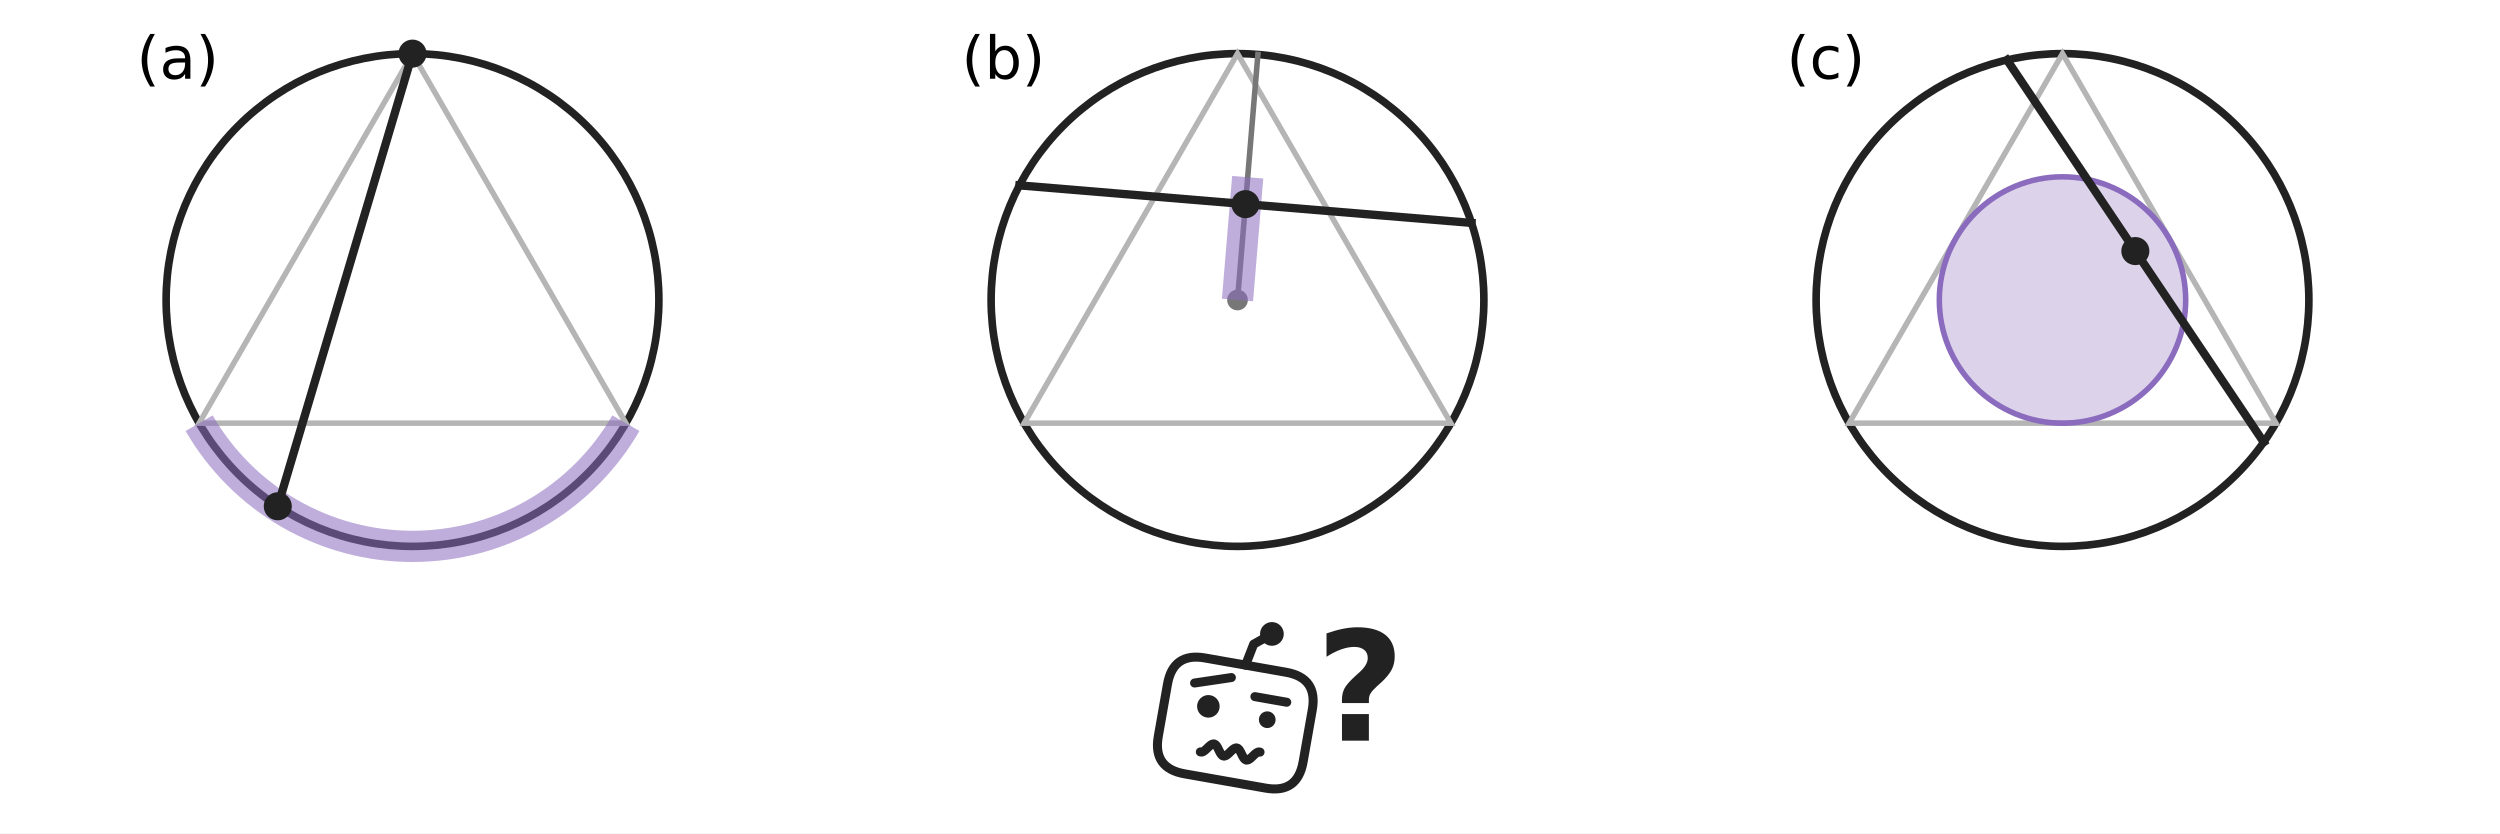
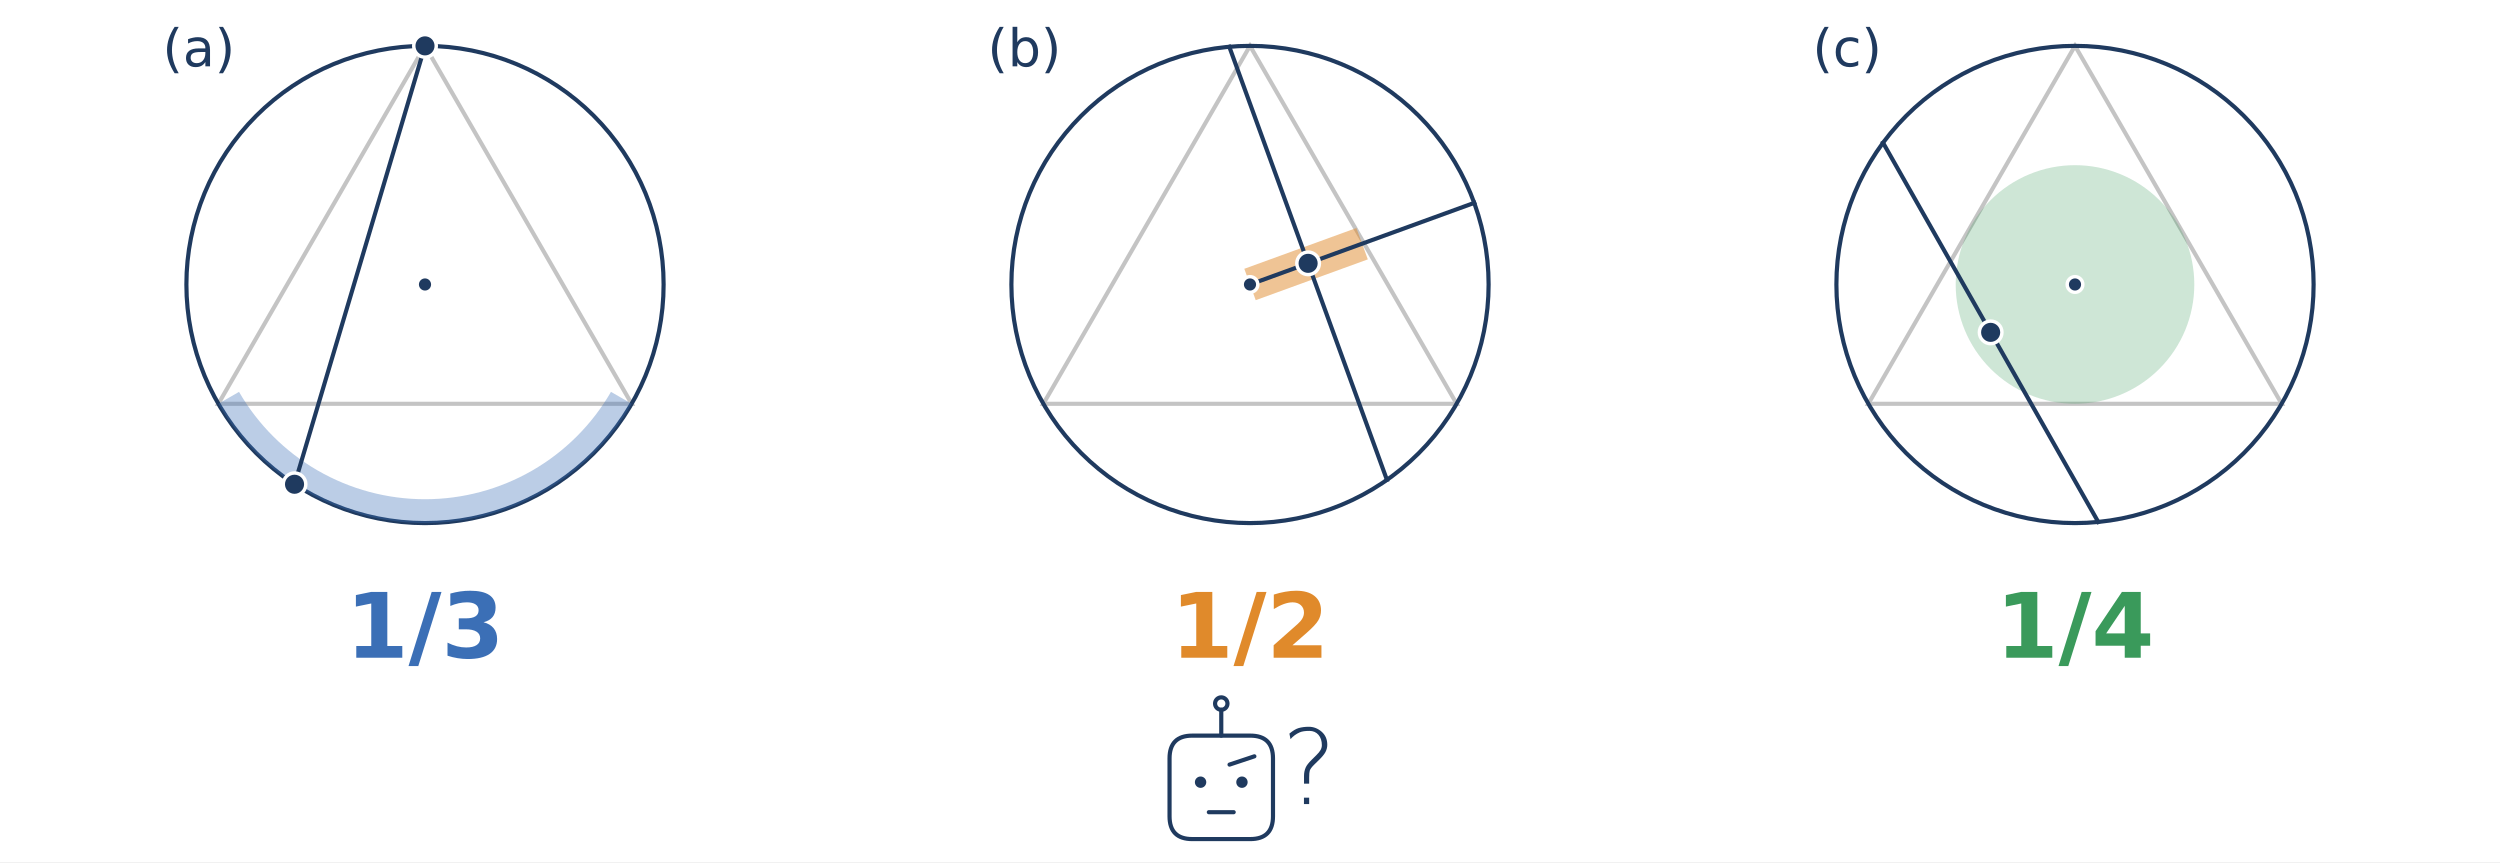
- <svg xmlns="http://www.w3.org/2000/svg" width="720pt" height="240pt" viewBox="0 0 720 240" version="1.1">
+ <svg xmlns="http://www.w3.org/2000/svg" xmlns:xlink="http://www.w3.org/1999/xlink" width="720pt" height="248.276pt" viewBox="0 0 720 248.276" version="1.1">
  <defs>
    <style type="text/css">*{stroke-linejoin: round; stroke-linecap: butt}</style>
  </defs>
  <g id="figure_1">
    <g id="patch_1">
-       <path d="M 0 240  L 720 240  L 720 0  L 0 0  z " style="fill: #ffffff" />
+       <path d="M 0 248.276  L 720 248.276  L 720 0  L 0 0  z " style="fill: #ffffff" />
    </g>
    <g id="axes_1">
      <g id="patch_2">
-         <path d="M 118.8 157.357  C 137.618 157.357 155.668 149.88 168.974 136.574  C 182.28 123.268 189.757 105.218 189.757 86.4  C 189.757 67.582 182.28 49.532 168.974 36.226  C 155.668 22.92 137.618 15.443 118.8 15.443  C 99.982 15.443 81.932 22.92 68.626 36.226  C 55.32 49.532 47.843 67.582 47.843 86.4  C 47.843 105.218 55.32 123.268 68.626 136.574  C 81.932 149.88 99.982 157.357 118.8 157.357  L 118.8 157.357  z " clip-path="url(#p060415fa86)" style="fill: none; stroke: #222222; stroke-width: 2.2; stroke-linejoin: miter" />
+         <path d="M 122.4 13.212  L 62.887 116.291  L 181.913 116.291  L 122.4 13.212  z " clip-path="url(#pffbc068a91)" style="fill: none; stroke: #c4c4c4; stroke-width: 1.2; stroke-linejoin: miter" />
      </g>
      <g id="patch_3">
-         <path d="M 118.8 15.443  L 57.35 121.878  L 180.25 121.878  L 118.8 15.443  z " clip-path="url(#p060415fa86)" style="fill: none; stroke: #b5b5b5; stroke-width: 1.6; stroke-linejoin: miter" />
+         <path d="M 122.4 150.65  C 140.625 150.65 158.105 143.41 170.992 130.523  C 183.879 117.636 191.119 100.156 191.119 81.931  C 191.119 63.706 183.879 46.226 170.992 33.339  C 158.105 20.453 140.625 13.212 122.4 13.212  C 104.175 13.212 86.695 20.453 73.808 33.339  C 60.921 46.226 53.681 63.706 53.681 81.931  C 53.681 100.156 60.921 117.636 73.808 130.523  C 86.695 143.41 104.175 150.65 122.4 150.65  L 122.4 150.65  z " clip-path="url(#pffbc068a91)" style="fill: none; stroke: #1f3a5f; stroke-width: 1.2; stroke-linejoin: miter" />
      </g>
      <g id="patch_4">
-         <path d="M 57.35 121.878  C 63.577 132.664 72.536 141.623 83.322 147.85  C 94.108 154.077 106.345 157.357 118.8 157.357  C 131.255 157.357 143.492 154.077 154.278 147.85  C 165.064 141.623 174.023 132.664 180.25 121.878  " clip-path="url(#p060415fa86)" style="fill: none; opacity: 0.55; stroke: #8a6bbd; stroke-width: 9; stroke-linejoin: miter" />
+         <path d="M 62.887 116.291  C 68.918 126.737 77.595 135.413 88.04 141.444  C 98.486 147.475 110.338 150.65 122.4 150.65  C 134.462 150.65 146.314 147.475 156.76 141.444  C 167.205 135.413 175.882 126.737 181.913 116.291  L 175.961 112.855  C 170.533 122.256 162.725 130.065 153.324 135.492  C 143.922 140.92 133.256 143.778 122.4 143.778  C 111.544 143.778 100.878 140.92 91.476 135.492  C 82.075 130.065 74.267 122.256 68.839 112.855  z " clip-path="url(#pffbc068a91)" style="fill: #3b6fb6; opacity: 0.35" />
      </g>
      <g id="line2d_1">
-         <path d="M 118.8 15.443  L 80.001 145.809  " clip-path="url(#p060415fa86)" style="fill: none; stroke: #222222; stroke-width: 2.4; stroke-linecap: square" />
+         <path d="M 122.4 13.212  L 84.824 139.467  " clip-path="url(#pffbc068a91)" style="fill: none; stroke: #1f3a5f; stroke-width: 1.2; stroke-linecap: square" />
      </g>
      <g id="text_1">
-         <text style="font-size: 17px; font-family: 'DejaVu Sans', 'Bitstream Vera Sans', 'Computer Modern Sans Serif', 'Lucida Grande', 'Verdana', 'Geneva', 'Lucid', 'Arial', 'Helvetica', 'Avant Garde', sans-serif; text-anchor: start" x="39.329" y="22.683" transform="rotate(-0 39.3287 22.68297)">(a)</text>
+         <text style="font-size: 15px; font-family: 'DejaVu Sans', 'Bitstream Vera Sans', 'Computer Modern Sans Serif', 'Lucida Grande', 'Verdana', 'Geneva', 'Lucid', 'Arial', 'Helvetica', 'Avant Garde', sans-serif; text-anchor: start; fill: #1f3a5f" x="46.809" y="19.111" transform="rotate(-0 46.80887 19.11077)">(a)</text>
      </g>
-       <g id="patch_5">
-         <path d="M 118.8 18.991  C 119.741 18.991 120.643 18.617 121.309 17.952  C 121.974 17.287 122.348 16.384 122.348 15.443  C 122.348 14.503 121.974 13.6 121.309 12.935  C 120.643 12.269 119.741 11.896 118.8 11.896  C 117.859 11.896 116.957 12.269 116.291 12.935  C 115.626 13.6 115.252 14.503 115.252 15.443  C 115.252 16.384 115.626 17.287 116.291 17.952  C 116.957 18.617 117.859 18.991 118.8 18.991  z " clip-path="url(#p060415fa86)" style="fill: #222222; stroke: #222222; stroke-linejoin: miter" />
+       <g id="text_2">
+         <text style="font-weight: 700; font-size: 26px; font-family: 'DejaVu Sans', 'Bitstream Vera Sans', 'Computer Modern Sans Serif', 'Lucida Grande', 'Verdana', 'Geneva', 'Lucid', 'Arial', 'Helvetica', 'Avant Garde', sans-serif; text-anchor: middle; fill: #3b6fb6" x="122.4" y="189.426" transform="rotate(-0 122.4 189.4256)">1/3</text>
      </g>
-       <g id="patch_6">
-         <path d="M 80.001 149.357  C 80.942 149.357 81.844 148.983 82.509 148.318  C 83.175 147.652 83.548 146.75 83.548 145.809  C 83.548 144.868 83.175 143.966 82.509 143.3  C 81.844 142.635 80.942 142.261 80.001 142.261  C 79.06 142.261 78.157 142.635 77.492 143.3  C 76.827 143.966 76.453 144.868 76.453 145.809  C 76.453 146.75 76.827 147.652 77.492 148.318  C 78.157 148.983 79.06 149.357 80.001 149.357  z " clip-path="url(#p060415fa86)" style="fill: #222222; stroke: #222222; stroke-linejoin: miter" />
+       <g id="line2d_2">
+         <defs>
+           <path id="m0e922bd6ee" d="M 0 3.25  C 0.862 3.25 1.689 2.908 2.298 2.298  C 2.908 1.689 3.25 0.862 3.25 0  C 3.25 -0.862 2.908 -1.689 2.298 -2.298  C 1.689 -2.908 0.862 -3.25 0 -3.25  C -0.862 -3.25 -1.689 -2.908 -2.298 -2.298  C -2.908 -1.689 -3.25 -0.862 -3.25 0  C -3.25 0.862 -2.908 1.689 -2.298 2.298  C -1.689 2.908 -0.862 3.25 0 3.25  z " style="stroke: #ffffff" />
+         </defs>
+         <g clip-path="url(#pffbc068a91)">
+           <use xlink:href="#m0e922bd6ee" x="122.4" y="13.212" style="fill: #1f3a5f; stroke: #ffffff" />
+         </g>
+       </g>
+       <g id="line2d_3">
+         <g clip-path="url(#pffbc068a91)">
+           <use xlink:href="#m0e922bd6ee" x="84.824" y="139.467" style="fill: #1f3a5f; stroke: #ffffff" />
+         </g>
+       </g>
+       <g id="line2d_4">
+         <defs>
+           <path id="m5535f02b14" d="M 0 2.25  C 0.597 2.25 1.169 2.013 1.591 1.591  C 2.013 1.169 2.25 0.597 2.25 0  C 2.25 -0.597 2.013 -1.169 1.591 -1.591  C 1.169 -2.013 0.597 -2.25 0 -2.25  C -0.597 -2.25 -1.169 -2.013 -1.591 -1.591  C -2.013 -1.169 -2.25 -0.597 -2.25 0  C -2.25 0.597 -2.013 1.169 -1.591 1.591  C -1.169 2.013 -0.597 2.25 0 2.25  z " style="stroke: #ffffff" />
+         </defs>
+         <g clip-path="url(#pffbc068a91)">
+           <use xlink:href="#m5535f02b14" x="122.4" y="81.931" style="fill: #1f3a5f; stroke: #ffffff" />
+         </g>
      </g>
    </g>
    <g id="axes_2">
+       <g id="patch_5">
+         <path d="M 360 13.212  L 300.487 116.291  L 419.513 116.291  L 360 13.212  z " clip-path="url(#pbefd959354)" style="fill: none; stroke: #c4c4c4; stroke-width: 1.2; stroke-linejoin: miter" />
+       </g>
+       <g id="patch_6">
+         <path d="M 360 150.65  C 378.225 150.65 395.705 143.41 408.592 130.523  C 421.479 117.636 428.719 100.156 428.719 81.931  C 428.719 63.706 421.479 46.226 408.592 33.339  C 395.705 20.453 378.225 13.212 360 13.212  C 341.775 13.212 324.295 20.453 311.408 33.339  C 298.521 46.226 291.281 63.706 291.281 81.931  C 291.281 100.156 298.521 117.636 311.408 130.523  C 324.295 143.41 341.775 150.65 360 150.65  L 360 150.65  z " clip-path="url(#pbefd959354)" style="fill: none; stroke: #1f3a5f; stroke-width: 1.2; stroke-linejoin: miter" />
+       </g>
      <g id="patch_7">
-         <path d="M 356.4 157.357  C 375.218 157.357 393.268 149.88 406.574 136.574  C 419.88 123.268 427.357 105.218 427.357 86.4  C 427.357 67.582 419.88 49.532 406.574 36.226  C 393.268 22.92 375.218 15.443 356.4 15.443  C 337.582 15.443 319.532 22.92 306.226 36.226  C 292.92 49.532 285.443 67.582 285.443 86.4  C 285.443 105.218 292.92 123.268 306.226 136.574  C 319.532 149.88 337.582 157.357 356.4 157.357  L 356.4 157.357  z " clip-path="url(#pc8a406a999)" style="fill: none; stroke: #222222; stroke-width: 2.2; stroke-linejoin: miter" />
+         <path d="M 358.355 77.411  L 390.642 65.659  L 393.933 74.7  L 361.645 86.451  z " clip-path="url(#pbefd959354)" style="fill: #e08a2b; opacity: 0.5" />
      </g>
-       <g id="patch_8">
-         <path d="M 356.4 15.443  L 294.95 121.878  L 417.85 121.878  L 356.4 15.443  z " clip-path="url(#pc8a406a999)" style="fill: none; stroke: #b5b5b5; stroke-width: 1.6; stroke-linejoin: miter" />
+       <g id="line2d_5">
+         <path d="M 360 81.931  L 424.575 58.428  " clip-path="url(#pbefd959354)" style="fill: none; stroke: #1f3a5f; stroke-width: 1.2; stroke-linecap: square" />
      </g>
-       <g id="patch_9">
-         <path d="M 356.4 88.883  C 357.059 88.883 357.69 88.622 358.156 88.156  C 358.622 87.69 358.883 87.059 358.883 86.4  C 358.883 85.741 358.622 85.11 358.156 84.644  C 357.69 84.178 357.059 83.917 356.4 83.917  C 355.741 83.917 355.11 84.178 354.644 84.644  C 354.178 85.11 353.917 85.741 353.917 86.4  C 353.917 87.059 354.178 87.69 354.644 88.156  C 355.11 88.622 355.741 88.883 356.4 88.883  z " clip-path="url(#pc8a406a999)" style="fill: #777777; stroke: #777777; stroke-linejoin: miter" />
+       <g id="line2d_6">
+         <path d="M 354.038 13.471  L 399.438 138.207  " clip-path="url(#pbefd959354)" style="fill: none; stroke: #1f3a5f; stroke-width: 1.2; stroke-linecap: square" />
      </g>
-       <g id="line2d_2">
-         <path d="M 356.4 86.4  L 362.274 15.687  " clip-path="url(#pc8a406a999)" style="fill: none; stroke: #777777; stroke-width: 1.6; stroke-linecap: square" />
+       <g id="text_3">
+         <text style="font-size: 15px; font-family: 'DejaVu Sans', 'Bitstream Vera Sans', 'Computer Modern Sans Serif', 'Lucida Grande', 'Verdana', 'Geneva', 'Lucid', 'Arial', 'Helvetica', 'Avant Garde', sans-serif; text-anchor: start; fill: #1f3a5f" x="284.409" y="19.112" transform="rotate(-0 284.4089 19.11194)">(b)</text>
      </g>
-       <g id="line2d_3">
-         <path d="M 356.4 86.4  L 359.337 51.043  " clip-path="url(#pc8a406a999)" style="fill: none; stroke: #8a6bbd; stroke-opacity: 0.55; stroke-width: 9" />
+       <g id="text_4">
+         <text style="font-weight: 700; font-size: 26px; font-family: 'DejaVu Sans', 'Bitstream Vera Sans', 'Computer Modern Sans Serif', 'Lucida Grande', 'Verdana', 'Geneva', 'Lucid', 'Arial', 'Helvetica', 'Avant Garde', sans-serif; text-anchor: middle; fill: #e08a2b" x="360" y="189.426" transform="rotate(-0 360 189.4256)">1/2</text>
      </g>
-       <g id="line2d_4">
-         <path d="M 293.591 53.387  L 423.795 64.202  " clip-path="url(#pc8a406a999)" style="fill: none; stroke: #222222; stroke-width: 2.4; stroke-linecap: square" />
+       <g id="line2d_7">
+         <g clip-path="url(#pbefd959354)">
+           <use xlink:href="#m0e922bd6ee" x="376.738" y="75.839" style="fill: #1f3a5f; stroke: #ffffff" />
+         </g>
      </g>
-       <g id="text_2">
-         <text style="font-size: 17px; font-family: 'DejaVu Sans', 'Bitstream Vera Sans', 'Computer Modern Sans Serif', 'Lucida Grande', 'Verdana', 'Geneva', 'Lucid', 'Arial', 'Helvetica', 'Avant Garde', sans-serif; text-anchor: start" x="276.929" y="22.684" transform="rotate(-0 276.9287 22.6843)">(b)</text>
-       </g>
-       <g id="patch_10">
-         <path d="M 358.693 62.343  C 359.634 62.343 360.536 61.969 361.202 61.304  C 361.867 60.638 362.241 59.736 362.241 58.795  C 362.241 57.854 361.867 56.952 361.202 56.286  C 360.536 55.621 359.634 55.247 358.693 55.247  C 357.752 55.247 356.85 55.621 356.184 56.286  C 355.519 56.952 355.145 57.854 355.145 58.795  C 355.145 59.736 355.519 60.638 356.184 61.304  C 356.85 61.969 357.752 62.343 358.693 62.343  z " clip-path="url(#pc8a406a999)" style="fill: #222222; stroke: #222222; stroke-linejoin: miter" />
+       <g id="line2d_8">
+         <g clip-path="url(#pbefd959354)">
+           <use xlink:href="#m5535f02b14" x="360" y="81.931" style="fill: #1f3a5f; stroke: #ffffff" />
+         </g>
      </g>
    </g>
    <g id="axes_3">
-       <g id="patch_11">
-         <path d="M 594 157.357  C 612.818 157.357 630.868 149.88 644.174 136.574  C 657.48 123.268 664.957 105.218 664.957 86.4  C 664.957 67.582 657.48 49.532 644.174 36.226  C 630.868 22.92 612.818 15.443 594 15.443  C 575.182 15.443 557.132 22.92 543.826 36.226  C 530.52 49.532 523.043 67.582 523.043 86.4  C 523.043 105.218 530.52 123.268 543.826 136.574  C 557.132 149.88 575.182 157.357 594 157.357  L 594 157.357  z " clip-path="url(#p18f007b2df)" style="fill: none; stroke: #222222; stroke-width: 2.2; stroke-linejoin: miter" />
+       <g id="patch_8">
+         <path d="M 597.6 13.212  L 538.087 116.291  L 657.113 116.291  L 597.6 13.212  z " clip-path="url(#p4f1528e858)" style="fill: none; stroke: #c4c4c4; stroke-width: 1.2; stroke-linejoin: miter" />
      </g>
-       <g id="patch_12">
-         <path d="M 594 15.443  L 532.55 121.878  L 655.45 121.878  L 594 15.443  z " clip-path="url(#p18f007b2df)" style="fill: none; stroke: #b5b5b5; stroke-width: 1.6; stroke-linejoin: miter" />
+       <g id="patch_9">
+         <path d="M 597.6 150.65  C 615.825 150.65 633.305 143.41 646.192 130.523  C 659.079 117.636 666.319 100.156 666.319 81.931  C 666.319 63.706 659.079 46.226 646.192 33.339  C 633.305 20.453 615.825 13.212 597.6 13.212  C 579.375 13.212 561.895 20.453 549.008 33.339  C 536.121 46.226 528.881 63.706 528.881 81.931  C 528.881 100.156 536.121 117.636 549.008 130.523  C 561.895 143.41 579.375 150.65 597.6 150.65  L 597.6 150.65  z " clip-path="url(#p4f1528e858)" style="fill: none; stroke: #1f3a5f; stroke-width: 1.2; stroke-linejoin: miter" />
      </g>
-       <g id="patch_13">
-         <path d="M 594 121.878  C 603.409 121.878 612.434 118.14 619.087 111.487  C 625.74 104.834 629.478 95.809 629.478 86.4  C 629.478 76.991 625.74 67.966 619.087 61.313  C 612.434 54.66 603.409 50.922 594 50.922  C 584.591 50.922 575.566 54.66 568.913 61.313  C 562.26 67.966 558.522 76.991 558.522 86.4  C 558.522 95.809 562.26 104.834 568.913 111.487  C 575.566 118.14 584.591 121.878 594 121.878  z " clip-path="url(#p18f007b2df)" style="fill: #8a6bbd; opacity: 0.3" />
+       <g id="patch_10">
+         <path d="M 597.6 116.291  C 606.712 116.291 615.453 112.67 621.896 106.227  C 628.339 99.784 631.96 91.043 631.96 81.931  C 631.96 72.819 628.339 64.078 621.896 57.635  C 615.453 51.192 606.712 47.571 597.6 47.571  C 588.488 47.571 579.747 51.192 573.304 57.635  C 566.861 64.078 563.24 72.819 563.24 81.931  C 563.24 91.043 566.861 99.784 573.304 106.227  C 579.747 112.67 588.488 116.291 597.6 116.291  z " clip-path="url(#p4f1528e858)" style="fill: #3a9a5b; opacity: 0.25" />
      </g>
-       <g id="patch_14">
-         <path d="M 594 121.878  C 603.409 121.878 612.434 118.14 619.087 111.487  C 625.74 104.834 629.478 95.809 629.478 86.4  C 629.478 76.991 625.74 67.966 619.087 61.313  C 612.434 54.66 603.409 50.922 594 50.922  C 584.591 50.922 575.566 54.66 568.913 61.313  C 562.26 67.966 558.522 76.991 558.522 86.4  C 558.522 95.809 562.26 104.834 568.913 111.487  C 575.566 118.14 584.591 121.878 594 121.878  L 594 121.878  z " clip-path="url(#p18f007b2df)" style="fill: none; stroke: #8a6bbd; stroke-width: 1.6; stroke-linejoin: miter" />
+       <g id="line2d_9">
+         <path d="M 604.299 150.323  L 542.315 41.115  " clip-path="url(#p4f1528e858)" style="fill: none; stroke: #1f3a5f; stroke-width: 1.2; stroke-linecap: square" />
      </g>
-       <g id="line2d_5">
-         <path d="M 578.015 17.267  L 651.948 127.349  " clip-path="url(#p18f007b2df)" style="fill: none; stroke: #222222; stroke-width: 2.4; stroke-linecap: square" />
+       <g id="text_5">
+         <text style="font-size: 15px; font-family: 'DejaVu Sans', 'Bitstream Vera Sans', 'Computer Modern Sans Serif', 'Lucida Grande', 'Verdana', 'Geneva', 'Lucid', 'Arial', 'Helvetica', 'Avant Garde', sans-serif; text-anchor: start; fill: #1f3a5f" x="522.009" y="19.111" transform="rotate(-0 522.0089 19.11077)">(c)</text>
      </g>
-       <g id="text_3">
-         <text style="font-size: 17px; font-family: 'DejaVu Sans', 'Bitstream Vera Sans', 'Computer Modern Sans Serif', 'Lucida Grande', 'Verdana', 'Geneva', 'Lucid', 'Arial', 'Helvetica', 'Avant Garde', sans-serif; text-anchor: start" x="514.529" y="22.683" transform="rotate(-0 514.5287 22.68297)">(c)</text>
+       <g id="text_6">
+         <text style="font-weight: 700; font-size: 26px; font-family: 'DejaVu Sans', 'Bitstream Vera Sans', 'Computer Modern Sans Serif', 'Lucida Grande', 'Verdana', 'Geneva', 'Lucid', 'Arial', 'Helvetica', 'Avant Garde', sans-serif; text-anchor: middle; fill: #3a9a5b" x="597.6" y="189.426" transform="rotate(-0 597.6 189.4256)">1/4</text>
      </g>
-       <g id="patch_15">
-         <path d="M 614.982 75.856  C 615.923 75.856 616.825 75.482 617.49 74.817  C 618.156 74.152 618.53 73.249 618.53 72.308  C 618.53 71.367 618.156 70.465 617.49 69.799  C 616.825 69.134 615.923 68.76 614.982 68.76  C 614.041 68.76 613.138 69.134 612.473 69.799  C 611.808 70.465 611.434 71.367 611.434 72.308  C 611.434 73.249 611.808 74.152 612.473 74.817  C 613.138 75.482 614.041 75.856 614.982 75.856  z " clip-path="url(#p18f007b2df)" style="fill: #222222; stroke: #222222; stroke-linejoin: miter" />
+       <g id="line2d_10">
+         <g clip-path="url(#p4f1528e858)">
+           <use xlink:href="#m0e922bd6ee" x="573.307" y="95.719" style="fill: #1f3a5f; stroke: #ffffff" />
+         </g>
+       </g>
+       <g id="line2d_11">
+         <g clip-path="url(#p4f1528e858)">
+           <use xlink:href="#m5535f02b14" x="597.6" y="81.931" style="fill: #1f3a5f; stroke: #ffffff" />
+         </g>
      </g>
    </g>
    <g id="axes_4">
-       <g id="patch_16">
-         <path d="M 341.144 222.86  L 364.502 226.978  Q 373.678 228.596 375.296 219.42  L 377.943 204.405  Q 379.561 195.229 370.385 193.611  L 347.028 189.492  Q 337.852 187.874 336.234 197.05  L 333.586 212.066  Q 331.968 221.242 341.144 222.86  L 341.144 222.86  z " clip-path="url(#pfa49cb7dc1)" style="fill: none; stroke: #222222; stroke-width: 2.6; stroke-linejoin: miter" />
+       <g id="patch_11">
+         <path d="M 343.382 241.655  L 360.066 241.655  Q 366.621 241.655 366.621 235.101  L 366.621 218.417  Q 366.621 211.862 360.066 211.862  L 343.382 211.862  Q 336.828 211.862 336.828 218.417  L 336.828 235.101  Q 336.828 241.655 343.382 241.655  L 343.382 241.655  z " clip-path="url(#pc99a0d8b9a)" style="fill: none; stroke: #1f3a5f; stroke-width: 1.2; stroke-linejoin: miter" />
      </g>
-       <g id="patch_17">
-         <path d="M 348.011 206.181  C 348.741 206.181 349.442 205.891 349.958 205.374  C 350.474 204.858 350.764 204.158 350.764 203.428  C 350.764 202.698 350.474 201.997 349.958 201.481  C 349.442 200.965 348.741 200.675 348.011 200.675  C 347.281 200.675 346.581 200.965 346.065 201.481  C 345.548 201.997 345.258 202.698 345.258 203.428  C 345.258 204.158 345.548 204.858 346.065 205.374  C 346.581 205.891 347.281 206.181 348.011 206.181  z " clip-path="url(#pfa49cb7dc1)" style="fill: #222222; stroke: #222222; stroke-linejoin: miter" />
+       <g id="patch_12">
+         <path d="M 345.766 226.908  C 346.2 226.908 346.617 226.735 346.924 226.428  C 347.231 226.12 347.404 225.704 347.404 225.269  C 347.404 224.834 347.231 224.418 346.924 224.11  C 346.617 223.803 346.2 223.63 345.766 223.63  C 345.331 223.63 344.914 223.803 344.607 224.11  C 344.3 224.418 344.127 224.834 344.127 225.269  C 344.127 225.704 344.3 226.12 344.607 226.428  C 344.914 226.735 345.331 226.908 345.766 226.908  z " clip-path="url(#pc99a0d8b9a)" style="fill: #1f3a5f" />
      </g>
-       <g id="patch_18">
-         <path d="M 364.965 209.183  C 365.47 209.183 365.955 208.982 366.313 208.625  C 366.67 208.267 366.871 207.783 366.871 207.277  C 366.871 206.772 366.67 206.287 366.313 205.93  C 365.955 205.572 365.47 205.371 364.965 205.371  C 364.46 205.371 363.975 205.572 363.617 205.93  C 363.26 206.287 363.059 206.772 363.059 207.277  C 363.059 207.783 363.26 208.267 363.617 208.625  C 363.975 208.982 364.46 209.183 364.965 209.183  z " clip-path="url(#pfa49cb7dc1)" style="fill: #222222; stroke: #222222; stroke-linejoin: miter" />
+       <g id="patch_13">
+         <path d="M 357.683 226.908  C 358.117 226.908 358.534 226.735 358.841 226.428  C 359.149 226.12 359.321 225.704 359.321 225.269  C 359.321 224.834 359.149 224.418 358.841 224.11  C 358.534 223.803 358.117 223.63 357.683 223.63  C 357.248 223.63 356.831 223.803 356.524 224.11  C 356.217 224.418 356.044 224.834 356.044 225.269  C 356.044 225.704 356.217 226.12 356.524 226.428  C 356.831 226.735 357.248 226.908 357.683 226.908  z " clip-path="url(#pc99a0d8b9a)" style="fill: #1f3a5f" />
      </g>
-       <g id="patch_19">
-         <path d="M 366.311 184.688  C 366.873 184.688 367.411 184.465 367.808 184.068  C 368.205 183.671 368.429 183.132 368.429 182.571  C 368.429 182.009 368.205 181.471 367.808 181.073  C 367.411 180.676 366.873 180.453 366.311 180.453  C 365.749 180.453 365.211 180.676 364.814 181.073  C 364.416 181.471 364.193 182.009 364.193 182.571  C 364.193 183.132 364.416 183.671 364.814 184.068  C 365.211 184.465 365.749 184.688 366.311 184.688  L 366.311 184.688  z " clip-path="url(#pfa49cb7dc1)" style="fill: none; stroke: #222222; stroke-width: 2.6; stroke-linejoin: miter" />
+       <g id="patch_14">
+         <path d="M 351.724 204.414  C 352.198 204.414 352.653 204.225 352.988 203.89  C 353.323 203.555 353.512 203.1 353.512 202.626  C 353.512 202.152 353.323 201.697 352.988 201.362  C 352.653 201.027 352.198 200.839 351.724 200.839  C 351.25 200.839 350.795 201.027 350.46 201.362  C 350.125 201.697 349.937 202.152 349.937 202.626  C 349.937 203.1 350.125 203.555 350.46 203.89  C 350.795 204.225 351.25 204.414 351.724 204.414  L 351.724 204.414  z " clip-path="url(#pc99a0d8b9a)" style="fill: none; stroke: #1f3a5f; stroke-width: 1.2; stroke-linejoin: miter" />
      </g>
-       <g id="line2d_6">
-         <path d="M 344.036 196.706  L 354.634 195.134  " clip-path="url(#pfa49cb7dc1)" style="fill: none; stroke: #222222; stroke-width: 2.6; stroke-linecap: round" />
+       <g id="line2d_12">
+         <path d="M 354.108 220.204  L 361.258 217.821  " clip-path="url(#pc99a0d8b9a)" style="fill: none; stroke: #1f3a5f; stroke-width: 1.2; stroke-linecap: round" />
      </g>
-       <g id="line2d_7">
-         <path d="M 361.407 200.629  L 370.583 202.247  " clip-path="url(#pfa49cb7dc1)" style="fill: none; stroke: #222222; stroke-width: 2.6; stroke-linecap: round" />
+       <g id="line2d_13">
+         <path d="M 348.149 233.909  L 355.299 233.909  " clip-path="url(#pc99a0d8b9a)" style="fill: none; stroke: #1f3a5f; stroke-width: 1.2; stroke-linecap: round" />
      </g>
-       <g id="line2d_8">
-         <path d="M 345.697 216.551  L 346.131 216.591  L 346.606 216.397  L 347.115 216.015  L 347.644 215.519  L 348.175 215.004  L 348.693 214.569  L 349.182 214.299  L 349.632 214.25  L 350.039 214.443  L 350.406 214.859  L 350.745 215.442  L 351.069 216.106  L 351.395 216.754  L 351.742 217.292  L 352.121 217.643  L 352.541 217.76  L 353.004 217.637  L 353.504 217.307  L 354.027 216.837  L 354.56 216.318  L 355.084 215.848  L 355.583 215.518  L 356.046 215.395  L 356.467 215.512  L 356.846 215.862  L 357.192 216.4  L 357.519 217.049  L 357.843 217.713  L 358.181 218.295  L 358.549 218.711  L 358.956 218.904  L 359.406 218.856  L 359.895 218.585  L 360.412 218.15  L 360.944 217.636  L 361.473 217.14  L 361.981 216.757  L 362.456 216.564  L 362.89 216.604  " clip-path="url(#pfa49cb7dc1)" style="fill: none; stroke: #222222; stroke-width: 2.6; stroke-linecap: round" />
+       <g id="line2d_14">
+         <path d="M 351.724 211.862  L 351.724 204.414  " clip-path="url(#pc99a0d8b9a)" style="fill: none; stroke: #1f3a5f; stroke-width: 1.2; stroke-linecap: round" />
      </g>
-       <g id="line2d_9">
-         <path d="M 358.707 191.551  L 361.061 185.516  L 366.311 182.571  " clip-path="url(#pfa49cb7dc1)" style="fill: none; stroke: #222222; stroke-width: 2.6; stroke-linecap: round" />
-       </g>
-       <g id="text_4">
-         <text style="font-weight: 700; font-size: 44px; font-family: 'DejaVu Sans', 'Bitstream Vera Sans', 'Computer Modern Sans Serif', 'Lucida Grande', 'Verdana', 'Geneva', 'Lucid', 'Arial', 'Helvetica', 'Avant Garde', sans-serif; text-anchor: middle; fill: #222222" x="391.765" y="213.312" transform="rotate(-0 391.7647 213.312)">?</text>
+       <g id="text_7">
+         <text style="font-weight: 200; font-size: 30px; font-family: 'DejaVu Sans', 'Bitstream Vera Sans', 'Computer Modern Sans Serif', 'Lucida Grande', 'Verdana', 'Geneva', 'Lucid', 'Arial', 'Helvetica', 'Avant Garde', sans-serif; text-anchor: middle; fill: #1f3a5f" x="377.048" y="231.572" transform="rotate(-0 377.0483 231.5723)">?</text>
      </g>
    </g>
  </g>
  <defs>
-     <clipPath id="p060415fa86">
-       <rect x="37.2" y="4.8" width="163.2" height="163.2" />
+     <clipPath id="pffbc068a91">
+       <rect x="45.434" y="4.966" width="153.931" height="153.931" />
    </clipPath>
-     <clipPath id="pc8a406a999">
-       <rect x="274.8" y="4.8" width="163.2" height="163.2" />
+     <clipPath id="pbefd959354">
+       <rect x="283.034" y="4.966" width="153.931" height="153.931" />
    </clipPath>
-     <clipPath id="p18f007b2df">
-       <rect x="512.4" y="4.8" width="163.2" height="163.2" />
+     <clipPath id="p4f1528e858">
+       <rect x="520.634" y="4.966" width="153.931" height="153.931" />
    </clipPath>
-     <clipPath id="pfa49cb7dc1">
-       <rect x="296.471" y="168" width="127.059" height="72" />
+     <clipPath id="pc99a0d8b9a">
+       <rect x="321.931" y="193.655" width="76.138" height="54.621" />
    </clipPath>
  </defs>
</svg>
